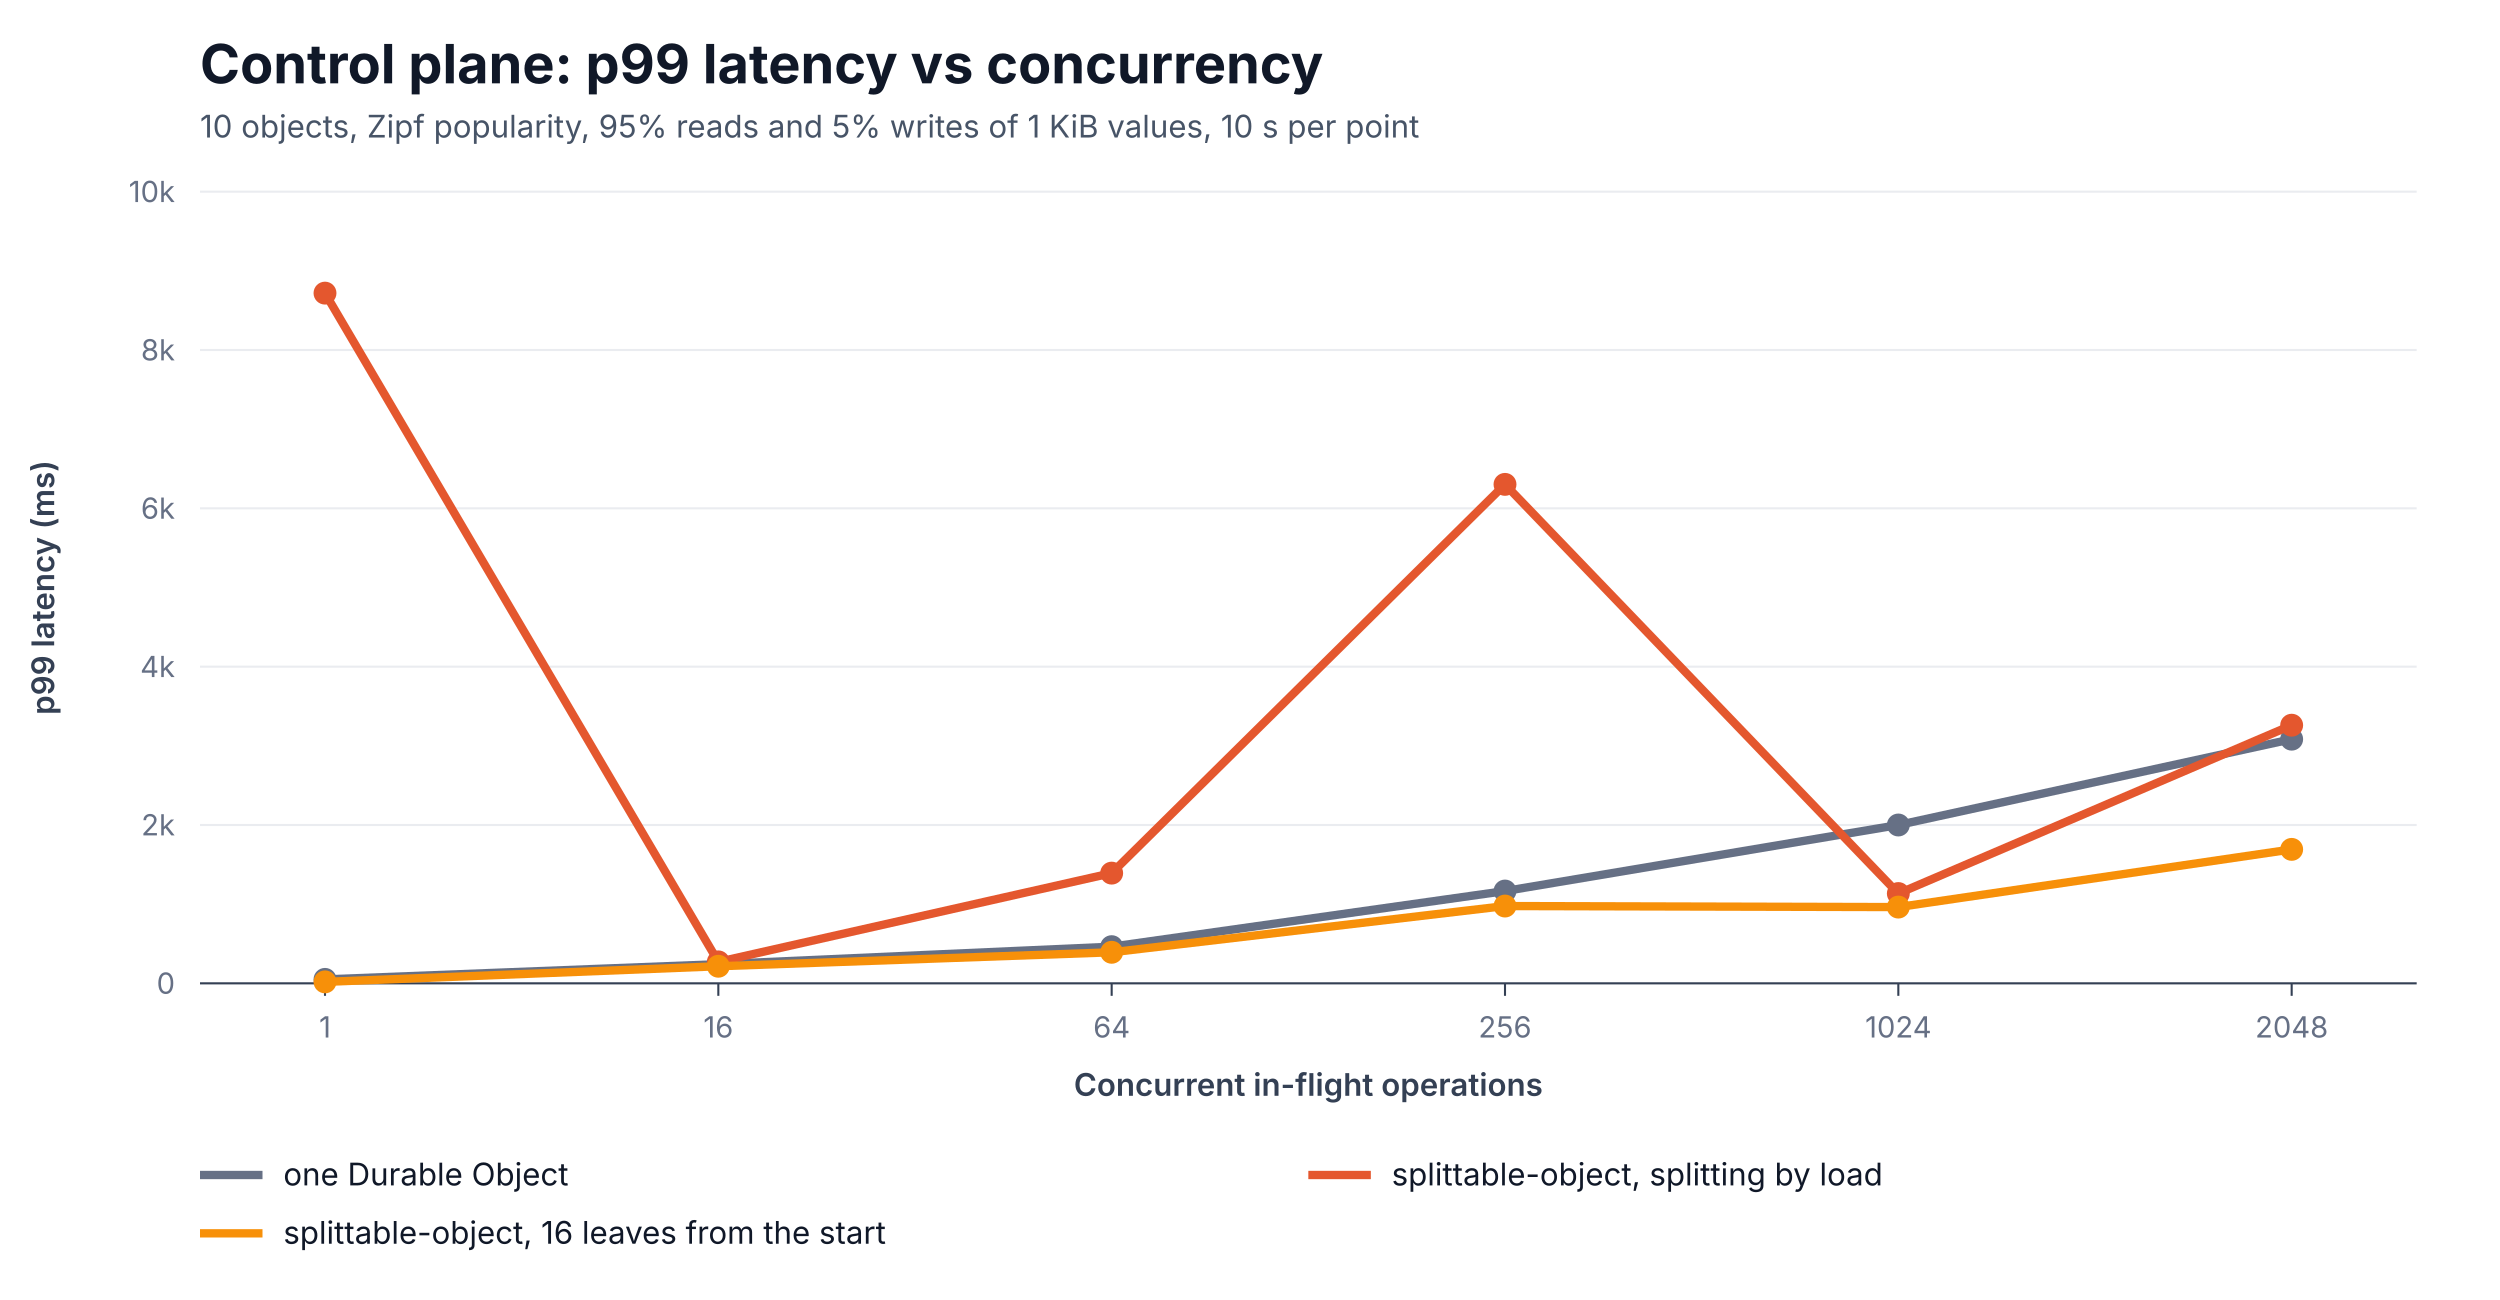
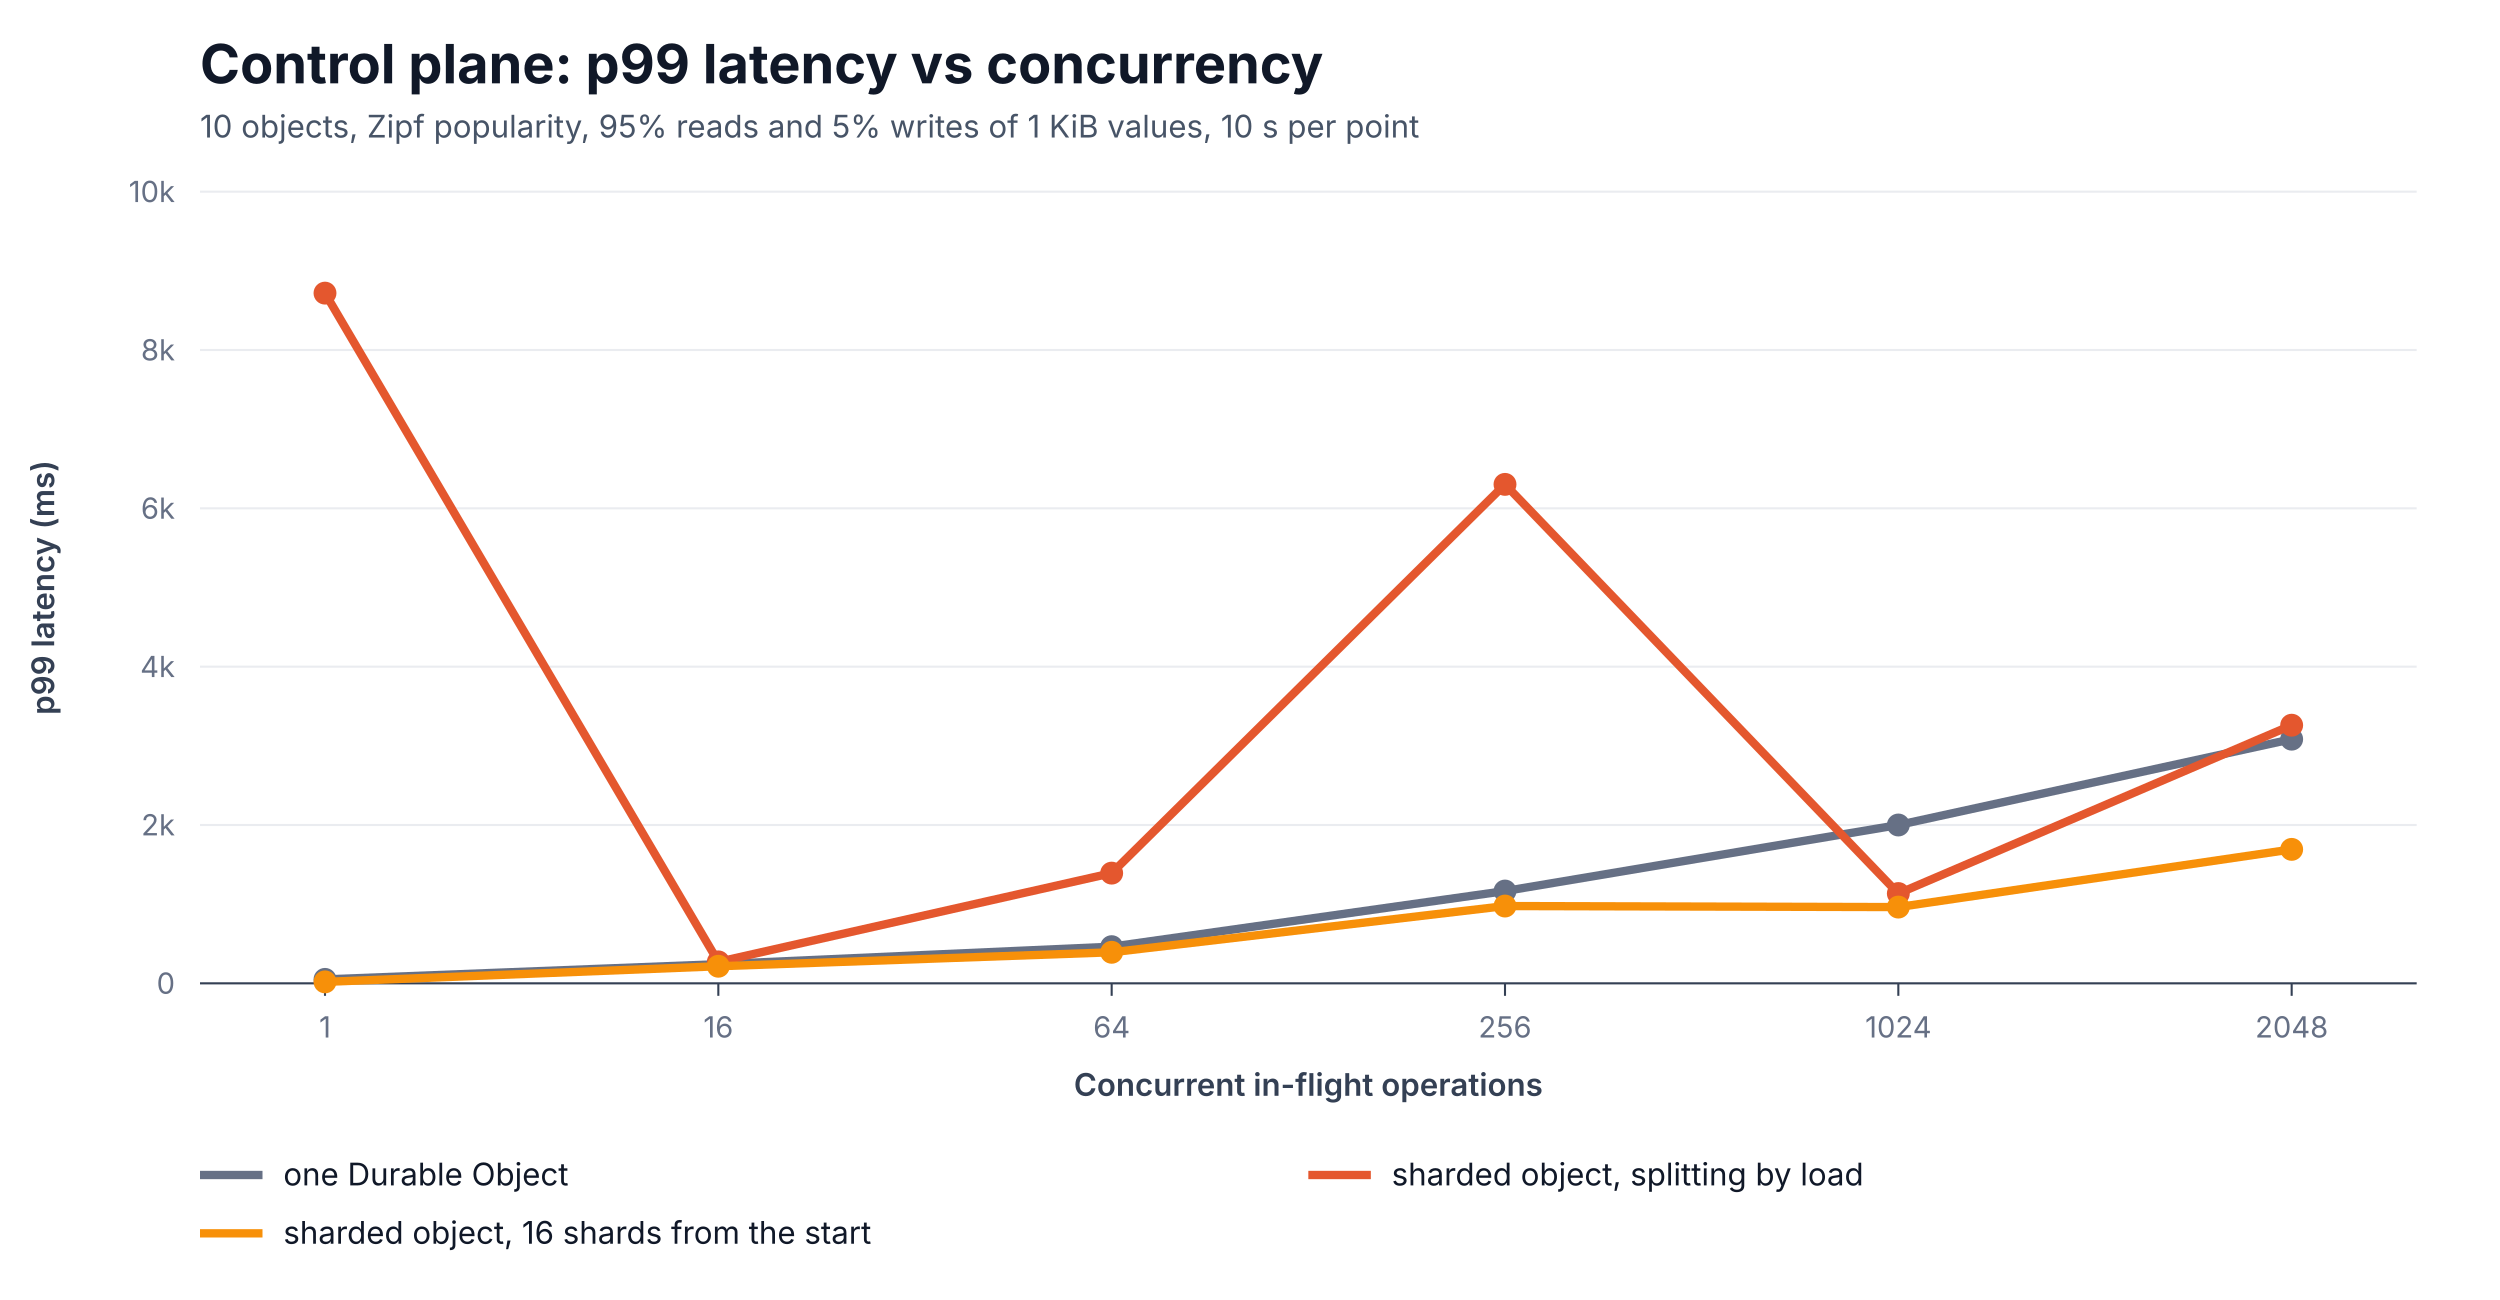
<svg xmlns="http://www.w3.org/2000/svg" width="1200" height="624" viewBox="0 0 1200 624">
  <style>text{font-family:Inter,ui-sans-serif,system-ui,-apple-system,sans-serif;fill:#101828}.title{font-size:26px;font-weight:700}.sub{font-size:15px;fill:#475467}.tick{font-size:14px;fill:#667085}.label{font-size:15px;font-weight:600;fill:#344054}.legend{font-size:15px}.grid{stroke:#eaecf0}.axisline{stroke:#344054}</style>
  <rect width="1200" height="624" fill="#fff" />
  <text x="96" y="40" class="title">Control plane: p99 latency vs concurrency</text>
  <text x="96" y="66" class="sub">10 objects, Zipf popularity, 95% reads and 5% writes of 1 KiB values, 10 s per point</text>
  <line x1="96" x2="1160" y1="472" y2="472" class="grid" />
  <text x="84" y="477" text-anchor="end" class="tick">0</text>
  <line x1="96" x2="1160" y1="396" y2="396" class="grid" />
  <text x="84" y="401" text-anchor="end" class="tick">2k</text>
  <line x1="96" x2="1160" y1="320" y2="320" class="grid" />
  <text x="84" y="325" text-anchor="end" class="tick">4k</text>
  <line x1="96" x2="1160" y1="244" y2="244" class="grid" />
  <text x="84" y="249" text-anchor="end" class="tick">6k</text>
  <line x1="96" x2="1160" y1="168" y2="168" class="grid" />
  <text x="84" y="173" text-anchor="end" class="tick">8k</text>
  <line x1="96" x2="1160" y1="92" y2="92" class="grid" />
  <text x="84" y="97" text-anchor="end" class="tick">10k</text>
  <line x1="96" x2="1160" y1="472" y2="472" class="axisline" />
  <line x1="156" x2="156" y1="472" y2="478" class="axisline" />
  <text x="156" y="498" text-anchor="middle" class="tick">1</text>
  <line x1="344.8" x2="344.8" y1="472" y2="478" class="axisline" />
  <text x="344.8" y="498" text-anchor="middle" class="tick">16</text>
  <line x1="533.6" x2="533.6" y1="472" y2="478" class="axisline" />
  <text x="533.6" y="498" text-anchor="middle" class="tick">64</text>
  <line x1="722.4" x2="722.4" y1="472" y2="478" class="axisline" />
  <text x="722.4" y="498" text-anchor="middle" class="tick">256</text>
  <line x1="911.2" x2="911.2" y1="472" y2="478" class="axisline" />
  <text x="911.2" y="498" text-anchor="middle" class="tick">1024</text>
  <line x1="1100" x2="1100" y1="472" y2="478" class="axisline" />
  <text x="1100" y="498" text-anchor="middle" class="tick">2048</text>
  <polyline points="156.0,470.1 344.8,462.8 533.6,454.4 722.4,427.7 911.2,396.0 1100.0,354.8" fill="none" stroke="#667085" stroke-width="4" stroke-linejoin="round" />
  <circle cx="156.0" cy="470.1" r="5.5" fill="#667085" />
  <circle cx="344.8" cy="462.8" r="5.5" fill="#667085" />
  <circle cx="533.6" cy="454.4" r="5.5" fill="#667085" />
  <circle cx="722.4" cy="427.7" r="5.5" fill="#667085" />
  <circle cx="911.2" cy="396.0" r="5.5" fill="#667085" />
  <circle cx="1100.0" cy="354.8" r="5.5" fill="#667085" />
  <polyline points="156.0,140.7 344.8,461.7 533.6,419.1 722.4,232.5 911.2,428.9 1100.0,348.1" fill="none" stroke="#e4572e" stroke-width="4" stroke-linejoin="round" />
  <circle cx="156.0" cy="140.7" r="5.5" fill="#e4572e" />
  <circle cx="344.8" cy="461.7" r="5.5" fill="#e4572e" />
  <circle cx="533.6" cy="419.1" r="5.5" fill="#e4572e" />
  <circle cx="722.4" cy="232.5" r="5.5" fill="#e4572e" />
  <circle cx="911.2" cy="428.9" r="5.5" fill="#e4572e" />
  <circle cx="1100.0" cy="348.1" r="5.5" fill="#e4572e" />
  <polyline points="156.0,471.3 344.8,463.8 533.6,457.1 722.4,434.9 911.2,435.4 1100.0,407.7" fill="none" stroke="#f79009" stroke-width="4" stroke-linejoin="round" />
  <circle cx="156.0" cy="471.3" r="5.5" fill="#f79009" />
  <circle cx="344.8" cy="463.8" r="5.5" fill="#f79009" />
  <circle cx="533.6" cy="457.1" r="5.5" fill="#f79009" />
  <circle cx="722.4" cy="434.9" r="5.5" fill="#f79009" />
  <circle cx="911.2" cy="435.4" r="5.5" fill="#f79009" />
  <circle cx="1100.0" cy="407.7" r="5.5" fill="#f79009" />
  <text x="628" y="526" text-anchor="middle" class="label">Concurrent in-flight operations</text>
  <text transform="translate(26,282) rotate(-90)" text-anchor="middle" class="label">p99 latency (ms)</text>
  <g transform="translate(96,564)">
    <line x1="0" x2="30" y1="0" y2="0" stroke="#667085" stroke-width="4" />
    <text x="40" y="5" class="legend">one Durable Object</text>
  </g>
  <g transform="translate(628,564)">
    <line x1="0" x2="30" y1="0" y2="0" stroke="#e4572e" stroke-width="4" />
-     <text x="40" y="5" class="legend">splittable-object, splitting by load</text>
+     <text x="40" y="5" class="legend">sharded object, splitting by load</text>
  </g>
  <g transform="translate(96,592)">
    <line x1="0" x2="30" y1="0" y2="0" stroke="#f79009" stroke-width="4" />
-     <text x="40" y="5" class="legend">splittable-object, 16 leaves from the start</text>
+     <text x="40" y="5" class="legend">sharded object, 16 shards from the start</text>
  </g>
</svg>
